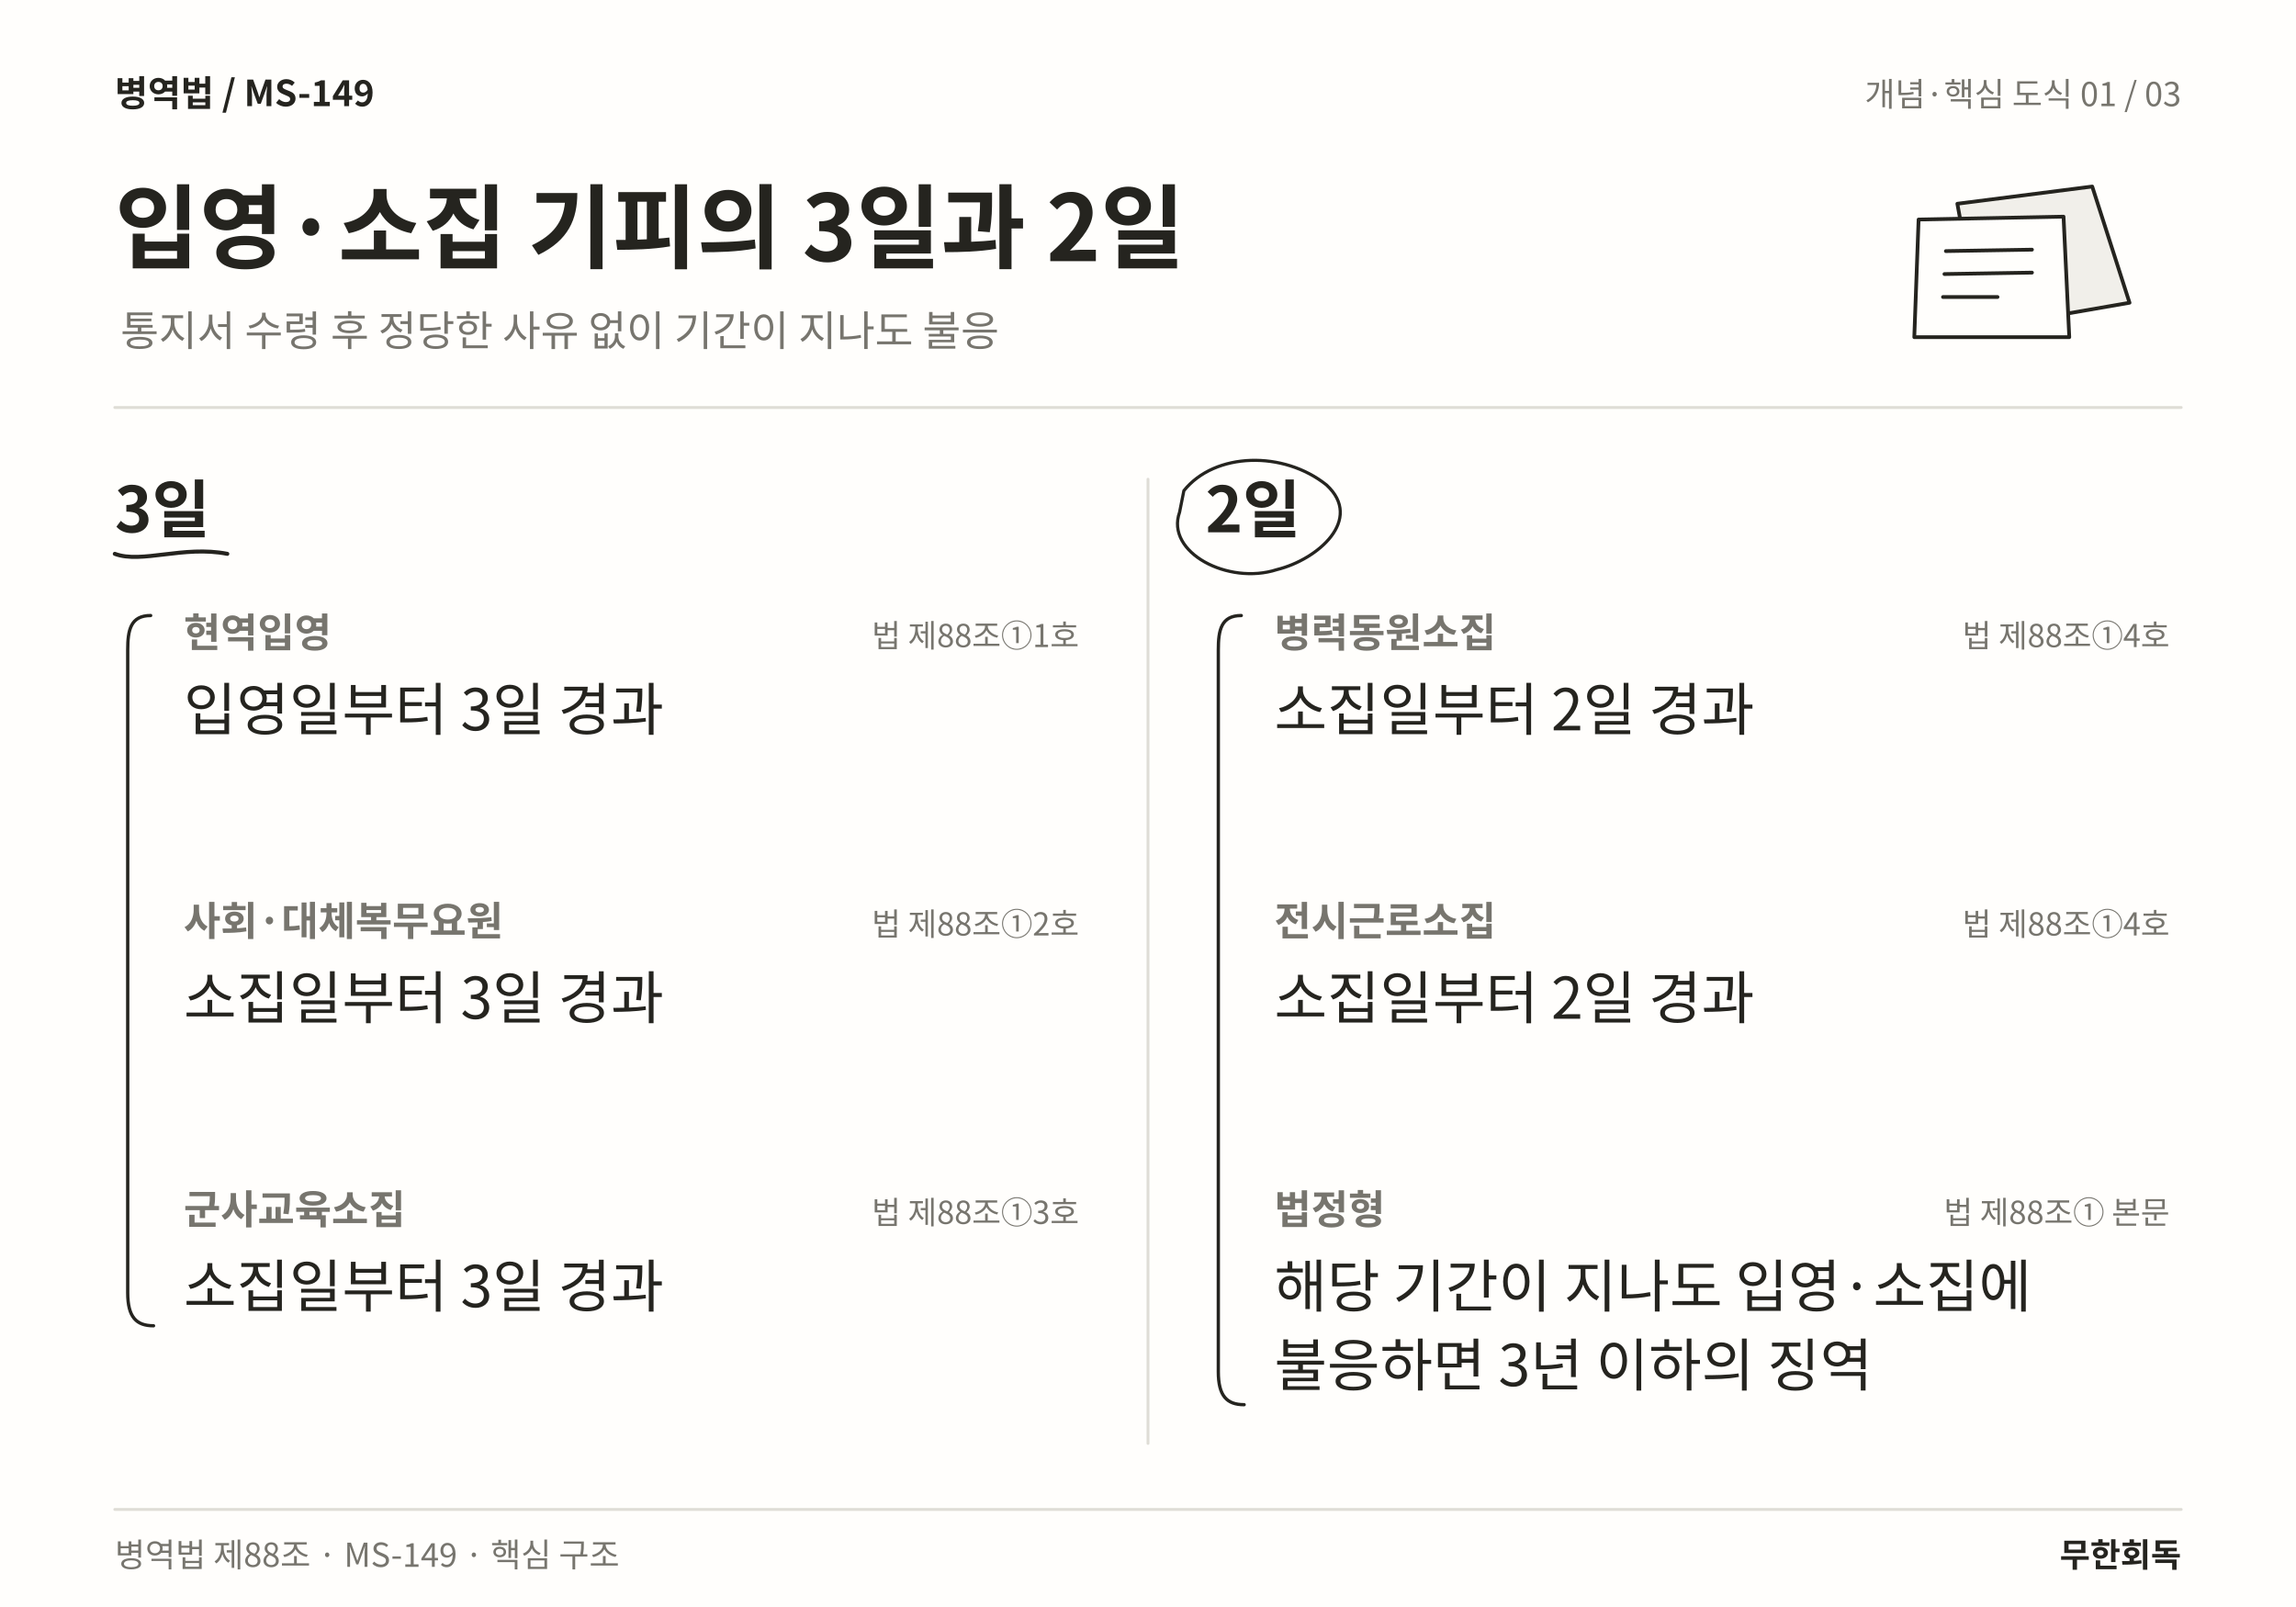
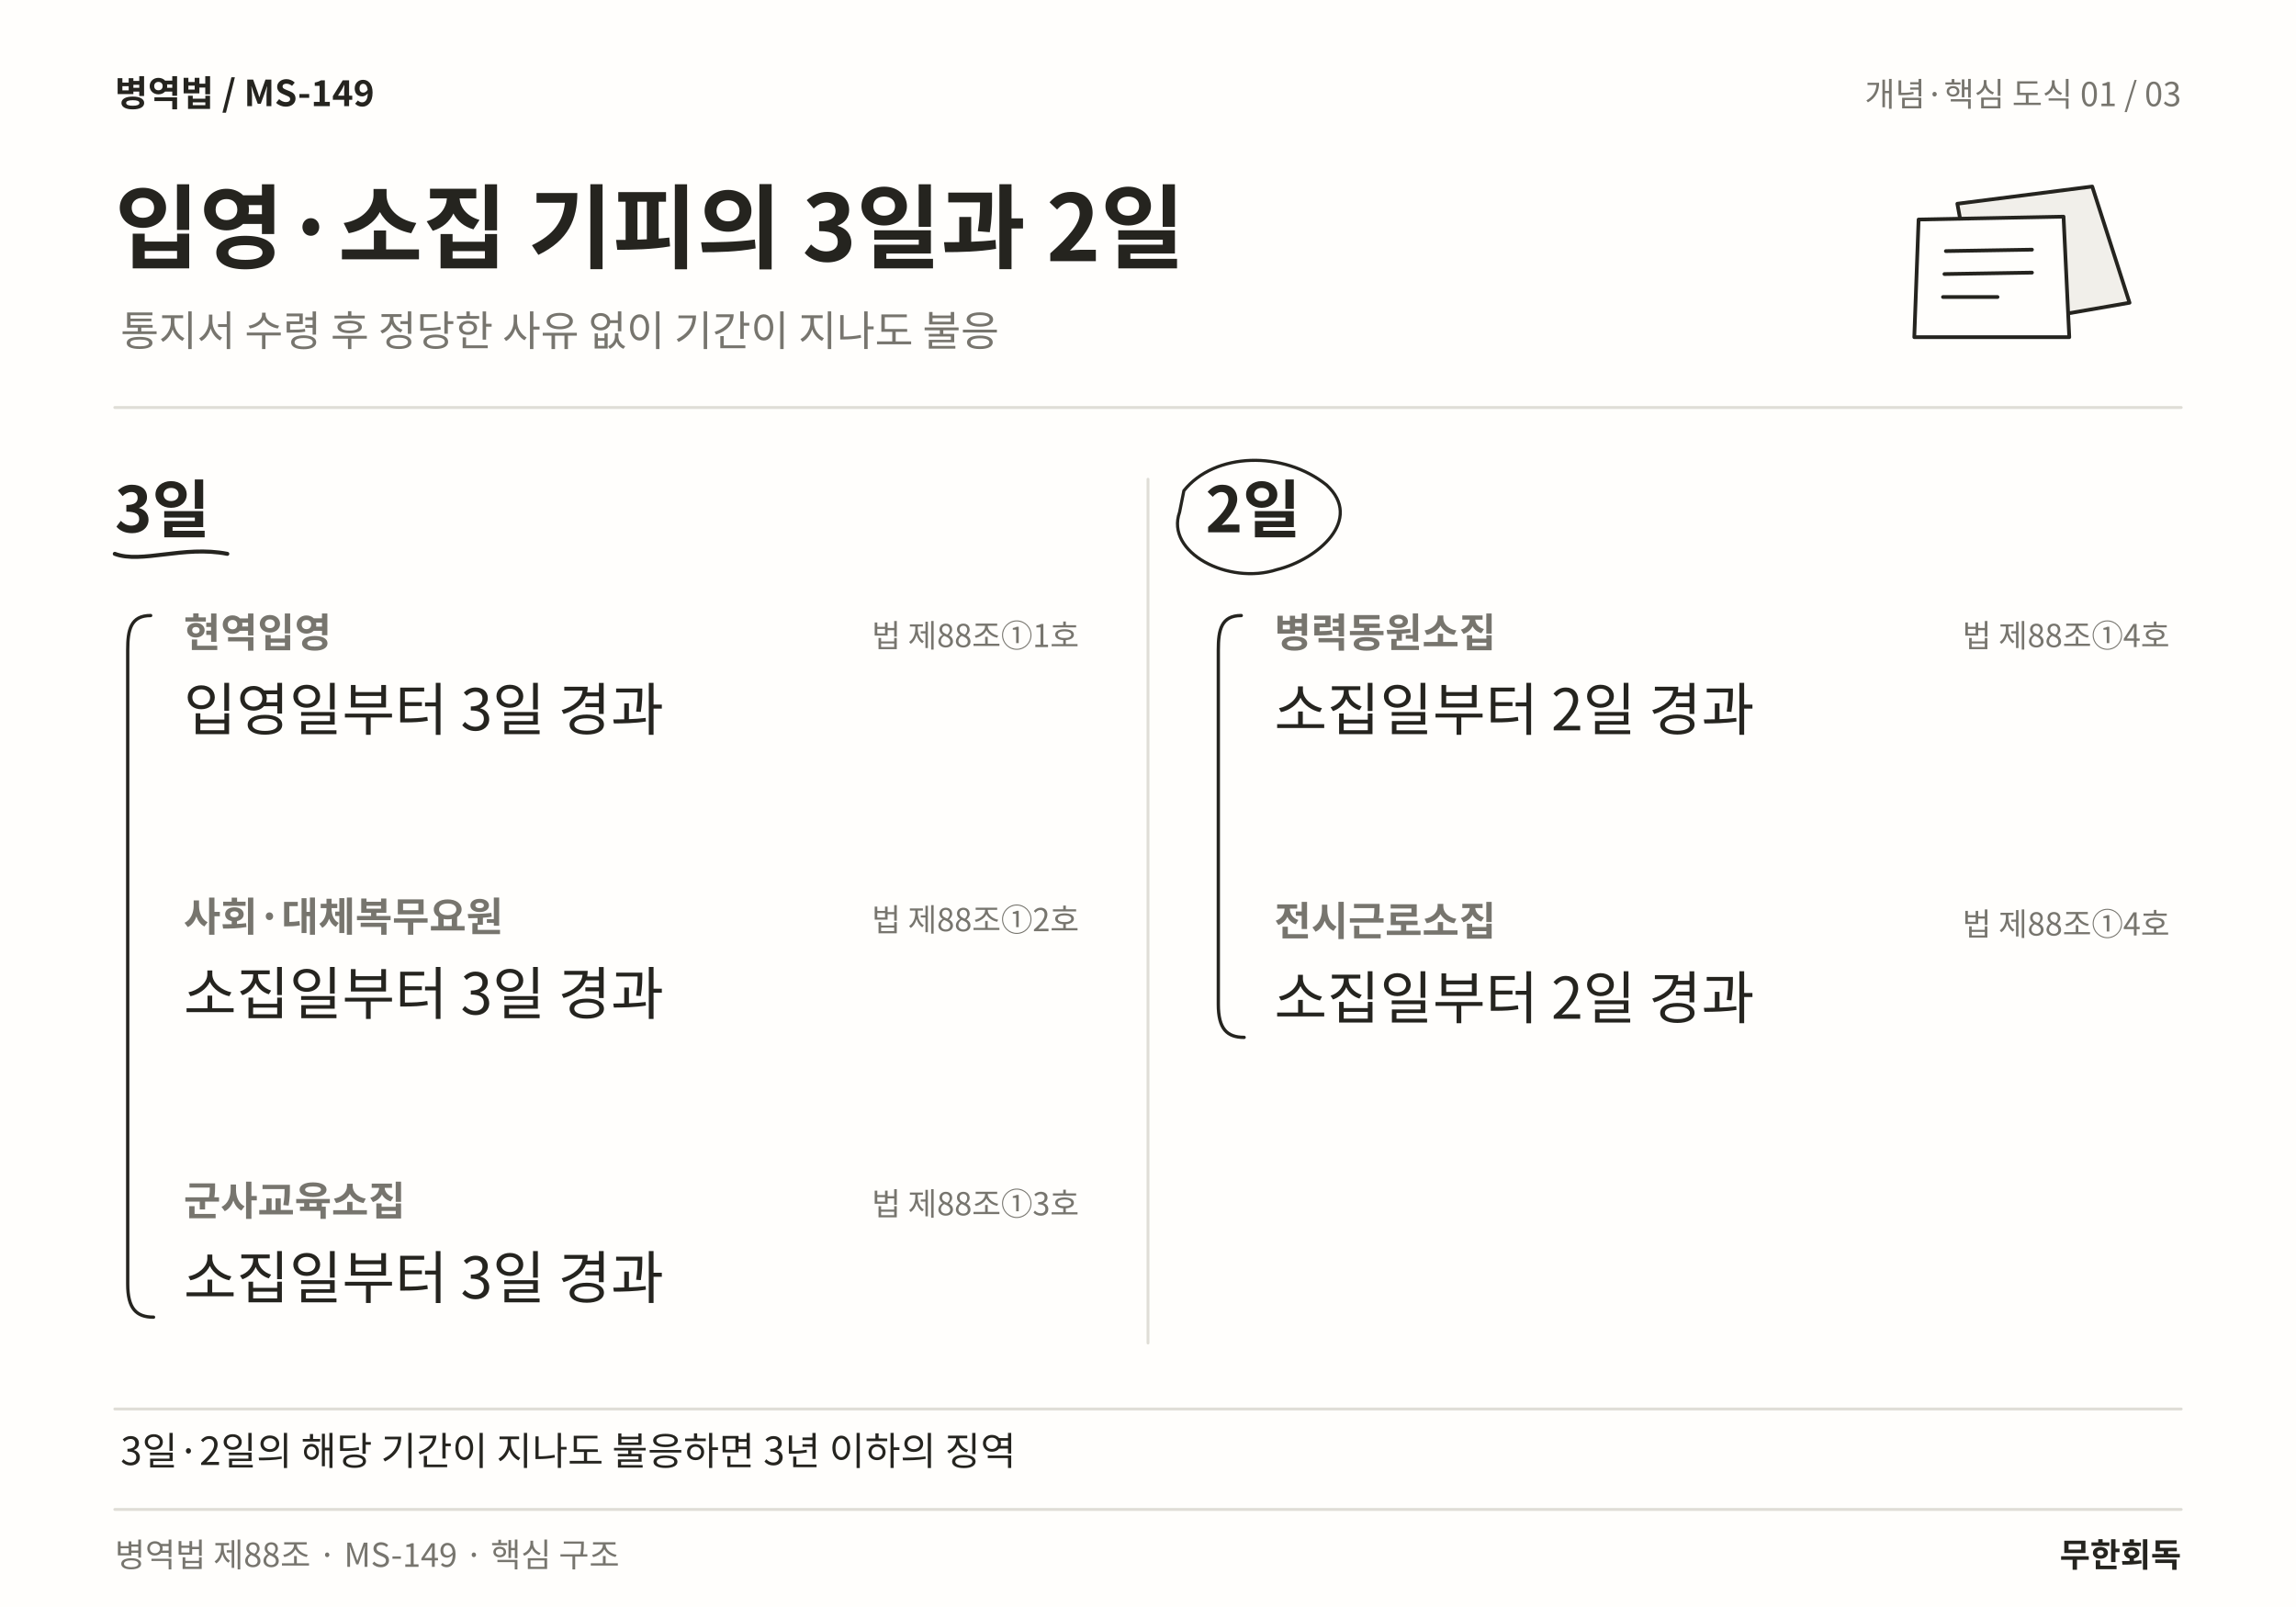
<svg xmlns="http://www.w3.org/2000/svg" width="1600" height="1120" viewBox="0 0 1600 1120" role="img" aria-labelledby="title desc" lang="ko">
  <rect width="1600" height="1120" fill="#FFFEFC" />
  <text x="80" y="74" font-family="Noto Sans CJK KR,Noto Sans KR,sans-serif" font-size="25" font-weight="700" fill="#25241F" text-anchor="start">병역법  /  MS-149</text>
  <text x="1520" y="74" font-family="Noto Sans CJK KR,Noto Sans KR,sans-serif" font-size="23" font-weight="400" fill="#77756E" text-anchor="end">개념·핵심 도식   01 / 03</text>
  <text x="80" y="182" font-family="Noto Sans CJK KR,Noto Sans KR,sans-serif" font-size="64" font-weight="700" fill="#25241F" text-anchor="start">입영·소집 기피의 3일과 2일</text>
  <text x="84" y="241" font-family="Noto Sans CJK KR,Noto Sans KR,sans-serif" font-size="29" font-weight="400" fill="#77756E" text-anchor="start">통지서 수령 후 정당한 사유 없이 기간이 지나도 불응</text>
  <path d="M1364 142 L1458 130 L1484 211 L1380 229 Z" fill="#F1EFEA" stroke="#25241F" stroke-width="2.6" stroke-linecap="round" stroke-linejoin="round" />
  <path d="M1337 153 L1438 151 L1442 235 L1334 235 Z" fill="#FFFEFC" stroke="#25241F" stroke-width="2.6" stroke-linecap="round" stroke-linejoin="round" />
  <path d="M1356 175 L1416 174 M1355 191 L1416 190 M1354 207 L1392 207" fill="none" stroke="#25241F" stroke-width="2.6" stroke-linecap="round" stroke-linejoin="round" />
  <line x1="80" y1="284" x2="1520" y2="284" stroke="#DFDDD6" stroke-width="2" stroke-linecap="round" />
-   <line x1="800" y1="334" x2="800" y2="1006" stroke="#DFDDD6" stroke-width="2" stroke-linecap="round" />
+   <line x1="800" y1="334" x2="800" y2="936" stroke="#DFDDD6" stroke-width="2" stroke-linecap="round" />
  <text x="80" y="371" font-family="Noto Sans CJK KR,Noto Sans KR,sans-serif" font-size="44" font-weight="700" fill="#25241F" text-anchor="start">3일</text>
  <path d="M80 386 C98.6 393 127.8 380 158.4 386" fill="none" stroke="#25241F" stroke-width="2.8" stroke-linecap="round" stroke-linejoin="round" />
-   <path d="M105 429 C91 429 89 439 89 453 L89 901.0 C89 918.0 95 924.0 107 924.0" fill="none" stroke="#25241F" stroke-width="2.3" stroke-linecap="round" stroke-linejoin="round" />
+   <path d="M105 429 C91 429 89 439 89 453 L89 895.0 C89 912.0 95 918.0 107 918.0" fill="none" stroke="#25241F" stroke-width="2.3" stroke-linecap="round" stroke-linejoin="round" />
  <text x="752" y="451" font-family="Noto Sans CJK KR,Noto Sans KR,sans-serif" font-size="22" font-weight="400" fill="#77756E" text-anchor="end">법 제88조①1호</text>
  <text x="128" y="451" font-family="Noto Sans CJK KR,Noto Sans KR,sans-serif" font-size="28" font-weight="700" fill="#77756E" text-anchor="start">현역입영</text>
  <text x="128" y="509" font-family="Noto Sans CJK KR,Noto Sans KR,sans-serif" font-size="40" font-weight="400" fill="#25241F" text-anchor="start">입영일부터 3일 경과</text>
-   <text x="752" y="652" font-family="Noto Sans CJK KR,Noto Sans KR,sans-serif" font-size="22" font-weight="400" fill="#77756E" text-anchor="end">법 제88조①2호</text>
-   <text x="128" y="652" font-family="Noto Sans CJK KR,Noto Sans KR,sans-serif" font-size="28" font-weight="700" fill="#77756E" text-anchor="start">사회·대체복무요원</text>
-   <text x="128" y="710" font-family="Noto Sans CJK KR,Noto Sans KR,sans-serif" font-size="40" font-weight="400" fill="#25241F" text-anchor="start">소집일부터 3일 경과</text>
-   <text x="752" y="853" font-family="Noto Sans CJK KR,Noto Sans KR,sans-serif" font-size="22" font-weight="400" fill="#77756E" text-anchor="end">법 제88조①3호</text>
-   <text x="128" y="853" font-family="Noto Sans CJK KR,Noto Sans KR,sans-serif" font-size="28" font-weight="700" fill="#77756E" text-anchor="start">군사교육소집</text>
-   <text x="128" y="911" font-family="Noto Sans CJK KR,Noto Sans KR,sans-serif" font-size="40" font-weight="400" fill="#25241F" text-anchor="start">소집일부터 3일 경과</text>
+   <text x="752" y="649.0" font-family="Noto Sans CJK KR,Noto Sans KR,sans-serif" font-size="22" font-weight="400" fill="#77756E" text-anchor="end">법 제88조①2호</text>
+   <text x="128" y="649.0" font-family="Noto Sans CJK KR,Noto Sans KR,sans-serif" font-size="28" font-weight="700" fill="#77756E" text-anchor="start">사회·대체복무요원</text>
+   <text x="128" y="707.0" font-family="Noto Sans CJK KR,Noto Sans KR,sans-serif" font-size="40" font-weight="400" fill="#25241F" text-anchor="start">소집일부터 3일 경과</text>
+   <text x="752" y="847.0" font-family="Noto Sans CJK KR,Noto Sans KR,sans-serif" font-size="22" font-weight="400" fill="#77756E" text-anchor="end">법 제88조①3호</text>
+   <text x="128" y="847.0" font-family="Noto Sans CJK KR,Noto Sans KR,sans-serif" font-size="28" font-weight="700" fill="#77756E" text-anchor="start">군사교육소집</text>
+   <text x="128" y="905.0" font-family="Noto Sans CJK KR,Noto Sans KR,sans-serif" font-size="40" font-weight="400" fill="#25241F" text-anchor="start">소집일부터 3일 경과</text>
  <text x="840" y="371" font-family="Noto Sans CJK KR,Noto Sans KR,sans-serif" font-size="44" font-weight="700" fill="#25241F" text-anchor="start">2일</text>
  <path d="M825 342 C846.6 315 894.5 314 924.4 338 C950.4 362 918.4 390 889.8 397 C855.9 408 812 385 822 357 Z" fill="none" stroke="#25241F" stroke-width="2.2" stroke-linecap="round" stroke-linejoin="round" />
-   <path d="M865 429 C851 429 849 439 849 453 L849 956.0 C849 973.0 855 979.0 867 979.0" fill="none" stroke="#25241F" stroke-width="2.3" stroke-linecap="round" stroke-linejoin="round" />
+   <path d="M865 429 C851 429 849 439 849 453 L849 700.0 C849 717.0 855 723.0 867 723.0" fill="none" stroke="#25241F" stroke-width="2.3" stroke-linecap="round" stroke-linejoin="round" />
  <text x="1512" y="451" font-family="Noto Sans CJK KR,Noto Sans KR,sans-serif" font-size="22" font-weight="400" fill="#77756E" text-anchor="end">법 제88조①4호</text>
  <text x="888" y="451" font-family="Noto Sans CJK KR,Noto Sans KR,sans-serif" font-size="28" font-weight="700" fill="#77756E" text-anchor="start">병력동원소집</text>
  <text x="888" y="509" font-family="Noto Sans CJK KR,Noto Sans KR,sans-serif" font-size="40" font-weight="400" fill="#25241F" text-anchor="start">소집일부터 2일 경과</text>
  <text x="1512" y="652" font-family="Noto Sans CJK KR,Noto Sans KR,sans-serif" font-size="22" font-weight="400" fill="#77756E" text-anchor="end">법 제88조①4호</text>
  <text x="888" y="652" font-family="Noto Sans CJK KR,Noto Sans KR,sans-serif" font-size="28" font-weight="700" fill="#77756E" text-anchor="start">전시근로소집</text>
  <text x="888" y="710" font-family="Noto Sans CJK KR,Noto Sans KR,sans-serif" font-size="40" font-weight="400" fill="#25241F" text-anchor="start">소집일부터 2일 경과</text>
-   <text x="1512" y="853" font-family="Noto Sans CJK KR,Noto Sans KR,sans-serif" font-size="22" font-weight="400" fill="#77756E" text-anchor="end">법 제88조① 본문</text>
-   <text x="888" y="853" font-family="Noto Sans CJK KR,Noto Sans KR,sans-serif" font-size="28" font-weight="700" fill="#77756E" text-anchor="start">법정형</text>
-   <text x="888" y="911" font-family="Noto Sans CJK KR,Noto Sans KR,sans-serif" font-size="40" font-weight="400" fill="#25241F" text-anchor="start">해당 기간이 지나도 입영·소집에</text>
-   <text x="888" y="966" font-family="Noto Sans CJK KR,Noto Sans KR,sans-serif" font-size="40" font-weight="400" fill="#25241F" text-anchor="start">불응하면 3년 이하의 징역</text>
+   <line x1="80" y1="982" x2="1520" y2="982" stroke="#DFDDD6" stroke-width="2" stroke-linecap="round" />
+   <text x="84" y="1021" font-family="Noto Sans CJK KR,Noto Sans KR,sans-serif" font-size="27" font-weight="400" fill="#25241F" text-anchor="start">3일·2일의 해당 기간이 지나도 불응하면 3년 이하의 징역</text>
  <line x1="80" y1="1052" x2="1520" y2="1052" stroke="#DFDDD6" stroke-width="2" stroke-linecap="round" />
  <text x="80" y="1092" font-family="Noto Sans CJK KR,Noto Sans KR,sans-serif" font-size="23" font-weight="400" fill="#77756E" text-anchor="start">병역법 제88조 · MS-149 · 핵심 구조</text>
  <text x="1520" y="1092" font-family="Noto Sans CJK KR,Noto Sans KR,sans-serif" font-size="23" font-weight="700" fill="#25241F" text-anchor="end">무한회독</text>
</svg>
